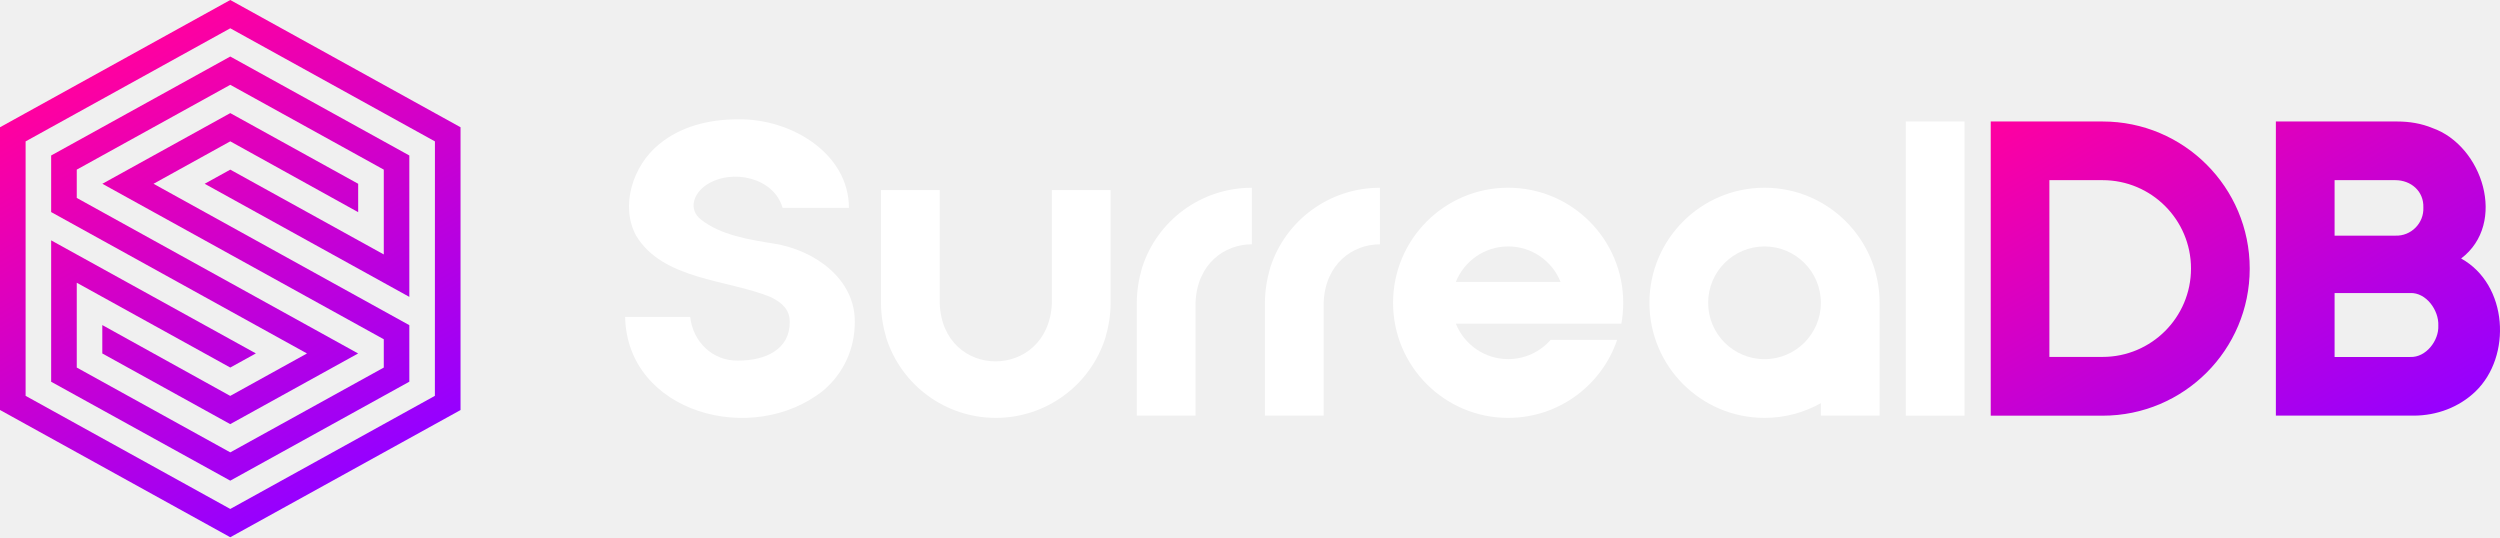
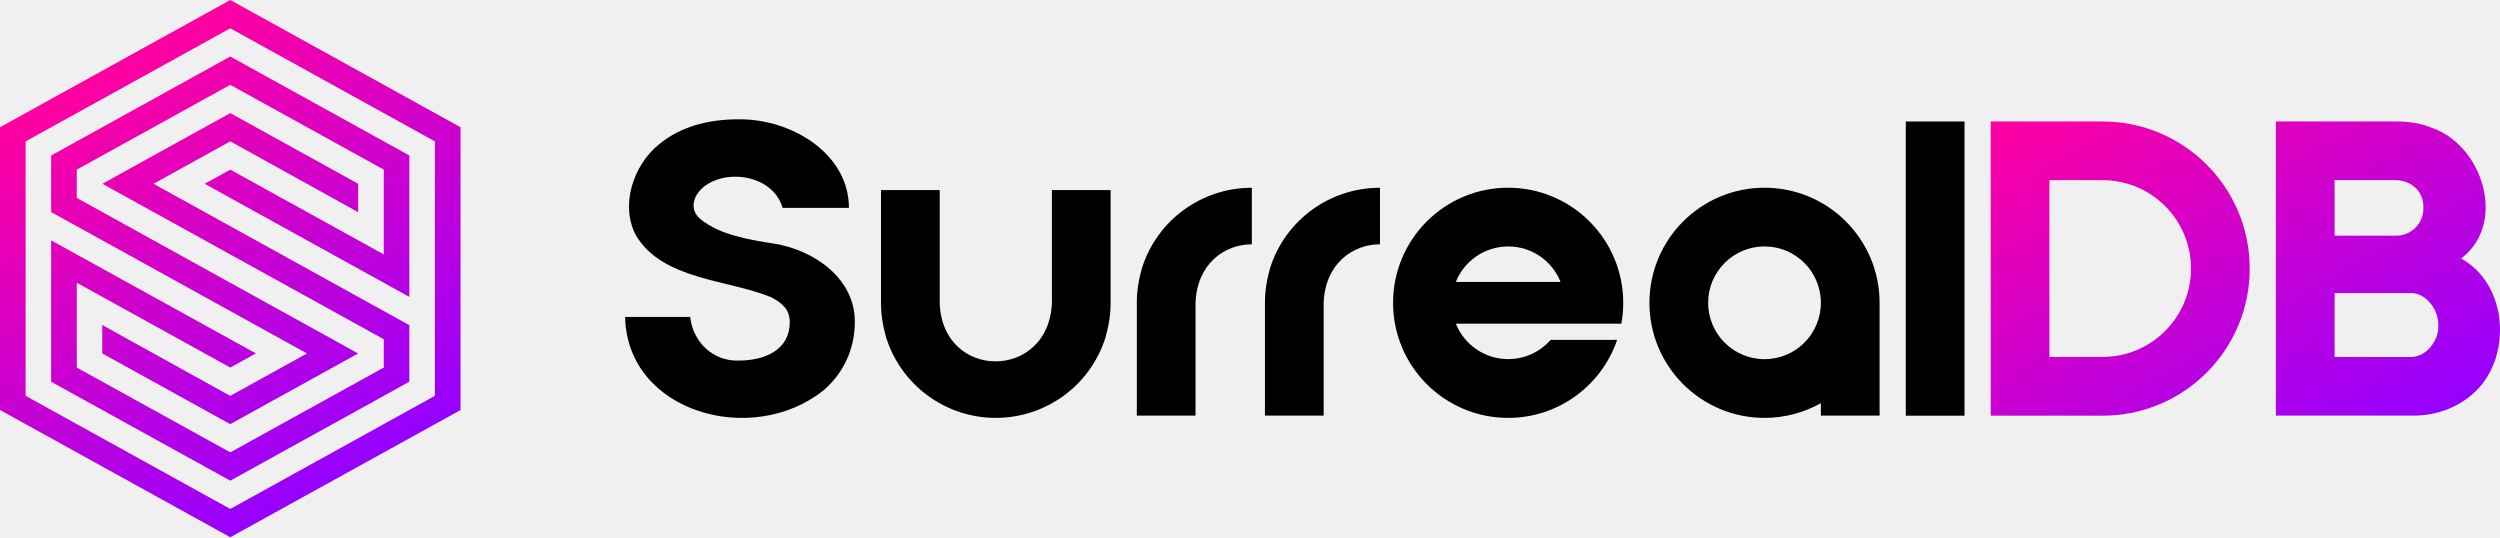
<svg xmlns="http://www.w3.org/2000/svg" version="1.1" id="Built_on_SurrealDB" x="0px" y="0px" viewBox="0 0 4559.9 979.9" style="enable-background:new 0 0 4559.9 979.9;" xml:space="preserve">
  <style type="text/css">
- 	.st0{fill:url(#DB_00000062876021213690672170000000514189494634513329_);}
- 	.st1{fill:#FFFFFF;}
- 	.st2{fill:url(#Icon_00000074443081069526423160000003846046493808729256_);}
+ 	.st0{fill:url(#DB_00000119809764508340812570000006391901463670824074_);}
+ 	.st1{fill:url(#Icon_00000097466101931101463160000010182278307380991910_);}
</style>
  <g>
-     <linearGradient id="DB_00000069364063439630302490000010074179742207837841_" gradientUnits="userSpaceOnUse" x1="3828.418" y1="107.621" x2="4264.905" y2="863.639">
+     <linearGradient id="DB_00000183213276316862132820000008630092591307515325_" gradientUnits="userSpaceOnUse" x1="3828.418" y1="107.621" x2="4264.905" y2="863.639">
      <stop offset="0" style="stop-color:#FF00A0" />
      <stop offset="1" style="stop-color:#9600FF" />
    </linearGradient>
-     <path id="DB_00000016758915625124994280000016461386885611437752_" style="fill:url(#DB_00000069364063439630302490000010074179742207837841_);" d="   M4489,471.5c84.5-64.2,39.3-205.8-52.4-238c-20.2-8.3-41.6-11.9-64.2-11.9h-221.3v536.5c13.1,0,251,0,251,0   c42.8,0,83.3-15.5,113-44C4581.9,649.9,4574.7,519,4489,471.5z M4258.2,328.6h0.1h110.6c28.6,0,52.3,20.2,51.2,50   c1.2,28.6-22.6,52.4-51.2,51.2h-110.6h-0.1V328.6z M4396.2,651.1h-138V534.5h138c28.6-1.2,52.4,30.9,51.2,59.5   C4448.6,621.3,4424.8,652.3,4396.2,651.1z M3835.1,221.6H3631v536.6h204.1c148.2,0,268.3-120.1,268.3-268.3   S3983.2,221.6,3835.1,221.6z M3835.1,651c0,0,0,0-0.1,0h-97V328.6h96.9c0,0,0,0,0.1,0c89.1,0,161.3,72.2,161.3,161.2   S3924.1,651,3835.1,651z" />
-     <path id="l_00000103242653431021337910000013777398160531640960_" class="st1" d="M3476.1,221.6v536.6h107.1V221.6H3476.1z" />
-     <path id="a_00000114047365147663133050000011517088098890313346_" class="st1" d="M3428.3,552.3c0-115.9-94-209.9-209.9-209.9   s-209.9,94-209.9,209.9s94,209.9,209.9,209.9c37.3,0,72.4-9.8,102.8-26.9v22.8h107.1L3428.3,552.3   C3428.3,552.4,3428.3,552.4,3428.3,552.3z M3218.4,655.1c-56.8,0-102.8-46-102.8-102.8s46-102.8,102.8-102.8s102.8,46,102.8,102.8   S3275.2,655.1,3218.4,655.1z" />
-     <path id="e_00000011725667220689958660000006084327059228220294_" class="st1" d="M2750.9,655c-43.3,0-80.4-26.8-95.5-64.7h301.9   c2.3-12.3,3.4-25.1,3.4-38c0-115.9-94-209.9-209.9-209.9s-209.9,94-209.9,209.9s94,209.9,209.9,209.9   c92.3,0,170.7-59.6,198.8-142.3h-121.3C2809.5,641.4,2781.8,655,2750.9,655z M2750.9,449.5c43.3,0,80.4,26.8,95.5,64.7h-191   C2670.5,476.3,2707.6,449.5,2750.9,449.5z" />
-     <path id="r_00000127037221966445926390000000420214718076556192_" class="st1" d="M2516.6,342.5c-91.6,0-172.5,59.4-199.9,146.2   c-5.9,20.2-9.5,41.6-9.5,63.1v113.7V758h107.1V551.8c2.9-70.8,52.9-106.2,102.7-106.2V342.5   C2516.9,342.5,2516.7,342.5,2516.6,342.5z" />
-     <path id="r_00000038389045402950038880000017212340058551358609_" class="st1" d="M2282.9,342.5c-91.6,0-172.5,59.4-199.9,146.2   c-5.9,20.2-9.5,41.6-9.5,63.1v113.7V758h107.1V551.8c2.9-70.8,52.9-106.2,102.7-106.2V342.5C2283.2,342.5,2283,342.5,2282.9,342.5z   " />
-     <path id="u_00000165935716996902656450000018140784225834785210_" class="st1" d="M1918.6,552.9c-5.9,141.6-199.9,141.6-204.6,0   V439.2v-92.5h-107.1v92.5v113.6c0,21.4,3.6,42.8,9.5,63.1c27.4,86.9,108.3,146.3,199.9,146.3s172.5-59.4,199.9-146.2   c5.9-20.2,9.5-41.6,9.5-63.1V439.2v-92.5h-107.1L1918.6,552.9L1918.6,552.9z" />
-     <path id="S_00000166662375492201169010000009477598989473204101_" class="st1" d="M1412,444.4c-45.1-7.2-98.5-15.6-134.1-44.5   c-22.6-18.2-13.1-47,10.7-62.8c46.3-30.3,123.3-13.3,138.8,42.1h121c0-98.8-104.4-162.8-201.8-161.6c-54.7,0-105.6,13.3-144.8,45.8   c-47.4,38.6-71.1,112.1-41.5,166.5c48.7,80.8,166.2,79.6,245.7,112c21.4,10.9,34.5,23,34.5,45.8c0,49.5-43.9,70-93.8,70   c-47.4,1.2-83-35-87.8-79.6h-118.7c3.6,174.9,232.6,237.7,361.9,133.8c36.8-31.4,57-76,57-124.1   C1560.2,509.4,1486.7,456.4,1412,444.4z" />
-     <linearGradient id="Icon_00000017516935912458277340000014518060762164600255_" gradientUnits="userSpaceOnUse" x1="203.348" y1="114.697" x2="636.696" y2="865.278">
+     <path id="DB_00000016758915625124994280000016461386885611437752_" style="fill:url(#DB_00000183213276316862132820000008630092591307515325_);" d="   M4489,471.5c84.5-64.2,39.3-205.8-52.4-238c-20.2-8.3-41.6-11.9-64.2-11.9h-221.3v536.5c13.1,0,251,0,251,0   c42.8,0,83.3-15.5,113-44C4581.9,649.9,4574.7,519,4489,471.5z M4258.2,328.6h0.1h110.6c28.6,0,52.3,20.2,51.2,50   c1.2,28.6-22.6,52.4-51.2,51.2h-110.6h-0.1V328.6z M4396.2,651.1h-138V534.5h138c28.6-1.2,52.4,30.9,51.2,59.5   C4448.6,621.3,4424.8,652.3,4396.2,651.1z M3835.1,221.6H3631v536.6h204.1c148.2,0,268.3-120.1,268.3-268.3   S3983.2,221.6,3835.1,221.6z M3835.1,651c0,0,0,0-0.1,0h-97V328.6h96.9c0,0,0,0,0.1,0c89.1,0,161.3,72.2,161.3,161.2   S3924.1,651,3835.1,651z" />
+     <path id="l_00000103242653431021337910000013777398160531640960_" d="M3476.1,221.6v536.6h107.1V221.6H3476.1z" />
+     <path id="a_00000114047365147663133050000011517088098890313346_" d="M3428.3,552.3c0-115.9-94-209.9-209.9-209.9   s-209.9,94-209.9,209.9s94,209.9,209.9,209.9c37.3,0,72.4-9.8,102.8-26.9v22.8h107.1L3428.3,552.3   C3428.3,552.4,3428.3,552.4,3428.3,552.3z M3218.4,655.1c-56.8,0-102.8-46-102.8-102.8s46-102.8,102.8-102.8s102.8,46,102.8,102.8   S3275.2,655.1,3218.4,655.1z" />
+     <path id="e_00000011725667220689958660000006084327059228220294_" d="M2750.9,655c-43.3,0-80.4-26.8-95.5-64.7h301.9   c2.3-12.3,3.4-25.1,3.4-38c0-115.9-94-209.9-209.9-209.9s-209.9,94-209.9,209.9s94,209.9,209.9,209.9   c92.3,0,170.7-59.6,198.8-142.3h-121.3C2809.5,641.4,2781.8,655,2750.9,655z M2750.9,449.5c43.3,0,80.4,26.8,95.5,64.7h-191   C2670.5,476.3,2707.6,449.5,2750.9,449.5z" />
+     <path id="r_00000127037221966445926390000000420214718076556192_" d="M2516.6,342.5c-91.6,0-172.5,59.4-199.9,146.2   c-5.9,20.2-9.5,41.6-9.5,63.1v113.7V758h107.1V551.8c2.9-70.8,52.9-106.2,102.7-106.2V342.5   C2516.9,342.5,2516.7,342.5,2516.6,342.5z" />
+     <path id="r_00000038389045402950038880000017212340058551358609_" d="M2282.9,342.5c-91.6,0-172.5,59.4-199.9,146.2   c-5.9,20.2-9.5,41.6-9.5,63.1v113.7V758h107.1V551.8c2.9-70.8,52.9-106.2,102.7-106.2V342.5C2283.2,342.5,2283,342.5,2282.9,342.5z   " />
+     <path id="u_00000165935716996902656450000018140784225834785210_" d="M1918.6,552.9c-5.9,141.6-199.9,141.6-204.6,0V439.2v-92.5   h-107.1v92.5v113.6c0,21.4,3.6,42.8,9.5,63.1c27.4,86.9,108.3,146.3,199.9,146.3s172.5-59.4,199.9-146.2   c5.9-20.2,9.5-41.6,9.5-63.1V439.2v-92.5h-107.1L1918.6,552.9L1918.6,552.9z" />
+     <path id="S_00000166662375492201169010000009477598989473204101_" d="M1412,444.4c-45.1-7.2-98.5-15.6-134.1-44.5   c-22.6-18.2-13.1-47,10.7-62.8c46.3-30.3,123.3-13.3,138.8,42.1h121c0-98.8-104.4-162.8-201.8-161.6c-54.7,0-105.6,13.3-144.8,45.8   c-47.4,38.6-71.1,112.1-41.5,166.5c48.7,80.8,166.2,79.6,245.7,112c21.4,10.9,34.5,23,34.5,45.8c0,49.5-43.9,70-93.8,70   c-47.4,1.2-83-35-87.8-79.6h-118.7c3.6,174.9,232.6,237.7,361.9,133.8c36.8-31.4,57-76,57-124.1   C1560.2,509.4,1486.7,456.4,1412,444.4z" />
+     <linearGradient id="Icon_00000054263412553264111800000008431265246170661518_" gradientUnits="userSpaceOnUse" x1="203.348" y1="114.697" x2="636.696" y2="865.278">
      <stop offset="0" style="stop-color:#FF00A0" />
      <stop offset="1" style="stop-color:#9600FF" />
    </linearGradient>
-     <path id="Icon_00000113316389820613155240000001228407474500178859_" style="fill:url(#Icon_00000017516935912458277340000014518060762164600255_);" d="   M420,257.8L653.3,387v-51.8L420,206.3c-34.7,19.2-202.4,111.9-233.3,128.9c28.7,15.9,330.1,182.4,513.3,283.6v51.6   c-24.9,13.8-280,154.7-280,154.7C350.2,786.6,209.7,709,140,670.4V515.7l280,154.7l46.7-25.8L93.3,438.4v257.9L420,876.7   c32.2-17.8,302.8-167.3,326.6-180.5V593.1L280,335.2L420,257.8z M93.3,283.6v103.2l466.6,257.9l-140,77.4L186.6,592.9v51.8   l233.3,128.9c34.7-19.2,202.4-111.9,233.3-128.9C624.5,628.8,323.2,462.3,140,361v-51.6c24.9-13.8,280-154.7,280-154.7   c69.7,38.6,210.2,116.2,280,154.7v154.7L420,309.4l-46.7,25.8l373.3,206.3V283.6L420,103.1C387.7,121,117.2,270.5,93.3,283.6z    M420,0L0,232.1v515.7l420,232.1l420-232V232.1L420,0z M793.2,722L420,928.3L46.7,722V257.9L420,51.6l373.3,206.3L793.2,722z" />
+     <path id="Icon_00000113316389820613155240000001228407474500178859_" style="fill:url(#Icon_00000054263412553264111800000008431265246170661518_);" d="   M420,257.8L653.3,387v-51.8L420,206.3c-34.7,19.2-202.4,111.9-233.3,128.9c28.7,15.9,330.1,182.4,513.3,283.6v51.6   c-24.9,13.8-280,154.7-280,154.7C350.2,786.6,209.7,709,140,670.4V515.7l280,154.7l46.7-25.8L93.3,438.4v257.9L420,876.7   c32.2-17.8,302.8-167.3,326.6-180.5V593.1L280,335.2L420,257.8z M93.3,283.6v103.2l466.6,257.9l-140,77.4L186.6,592.9v51.8   l233.3,128.9c34.7-19.2,202.4-111.9,233.3-128.9C624.5,628.8,323.2,462.3,140,361v-51.6c24.9-13.8,280-154.7,280-154.7   c69.7,38.6,210.2,116.2,280,154.7v154.7L420,309.4l-46.7,25.8l373.3,206.3V283.6L420,103.1C387.7,121,117.2,270.5,93.3,283.6z    M420,0L0,232.1v515.7l420,232.1l420-232V232.1L420,0z M793.2,722L420,928.3L46.7,722V257.9L420,51.6l373.3,206.3L793.2,722z" />
  </g>
</svg>
